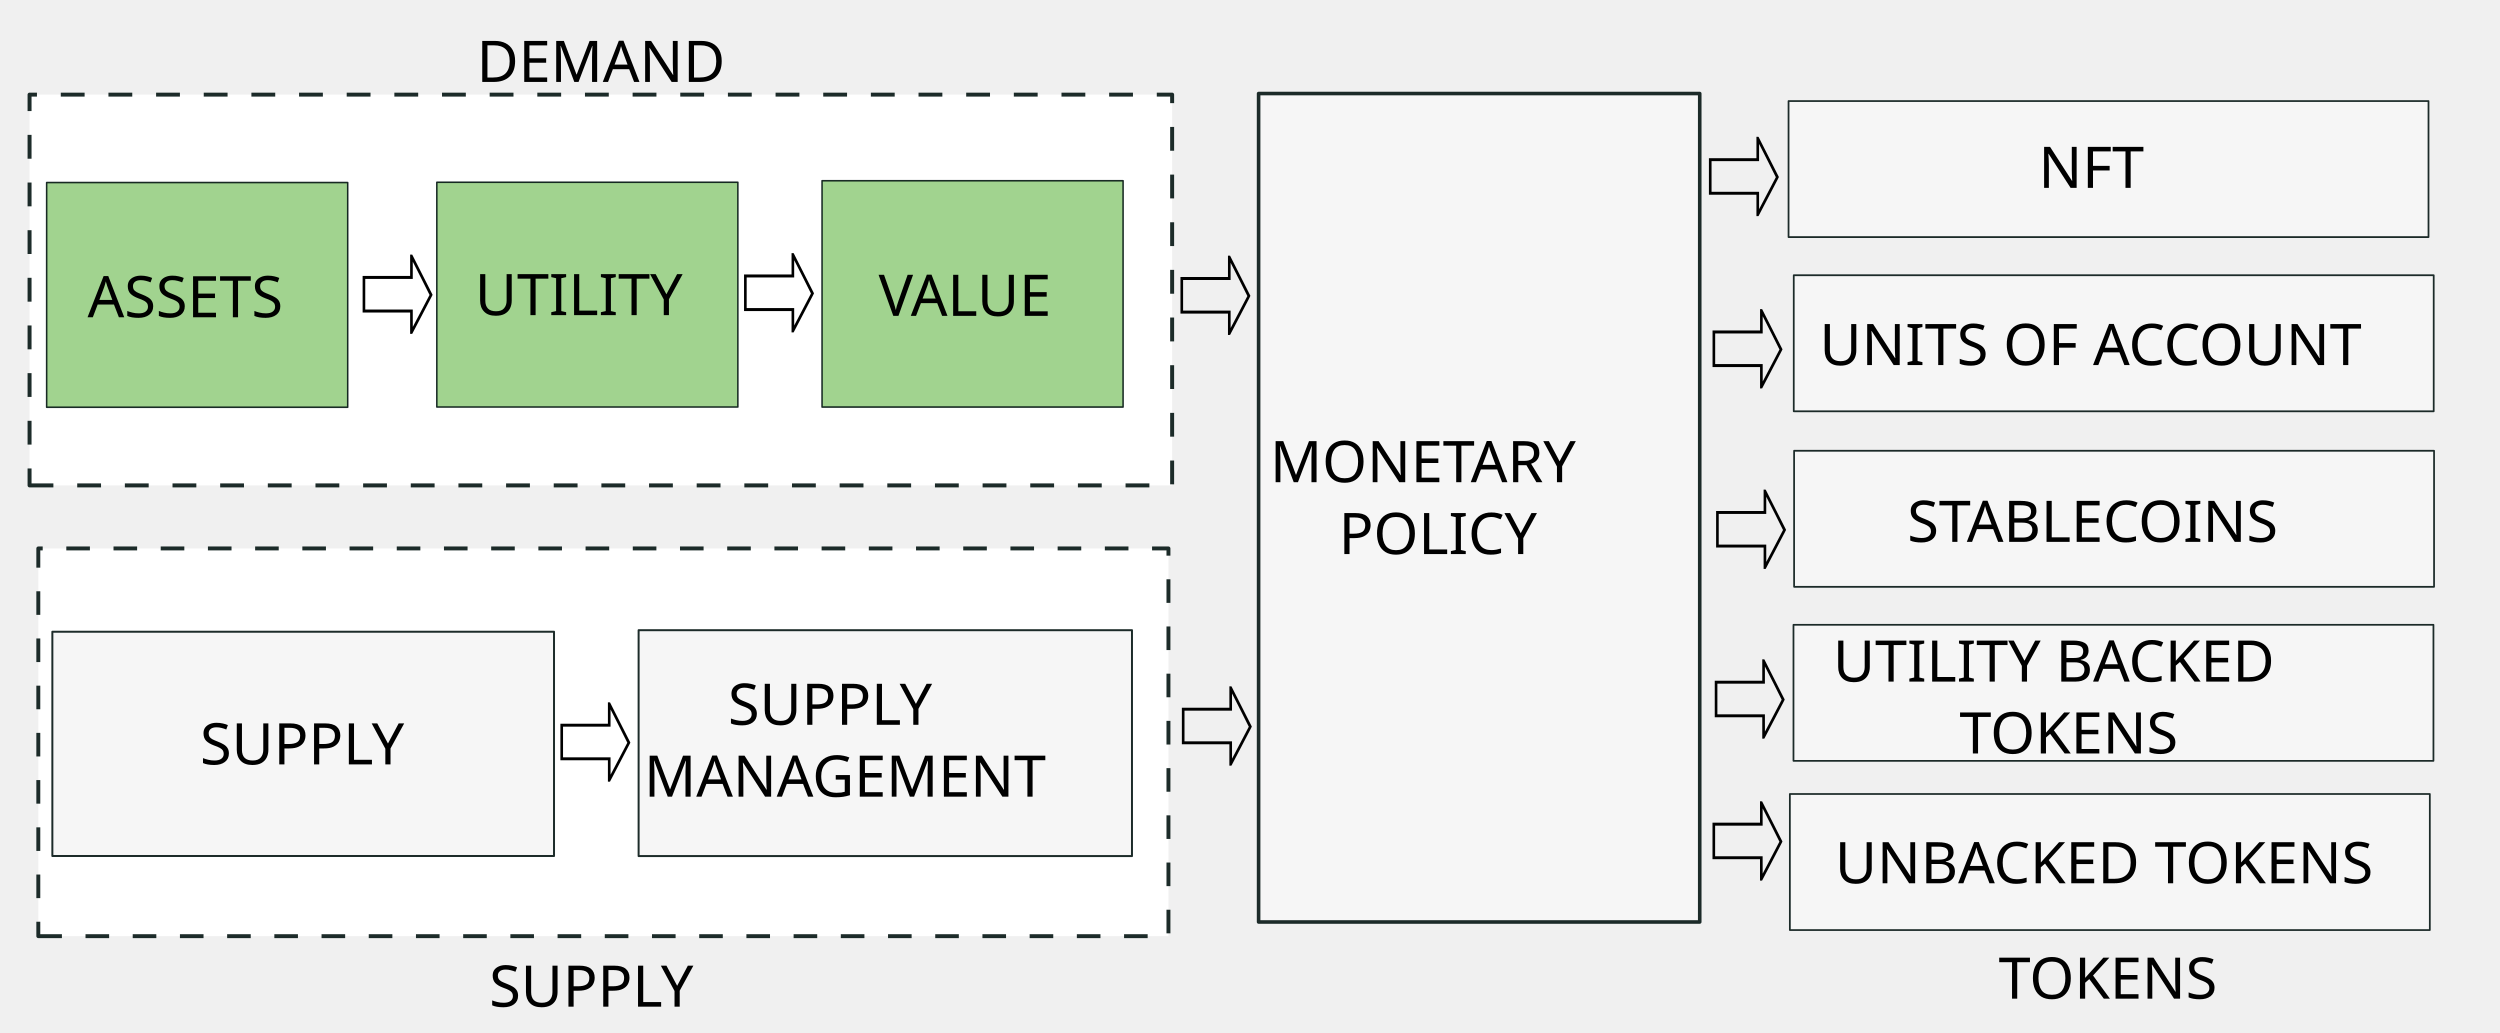
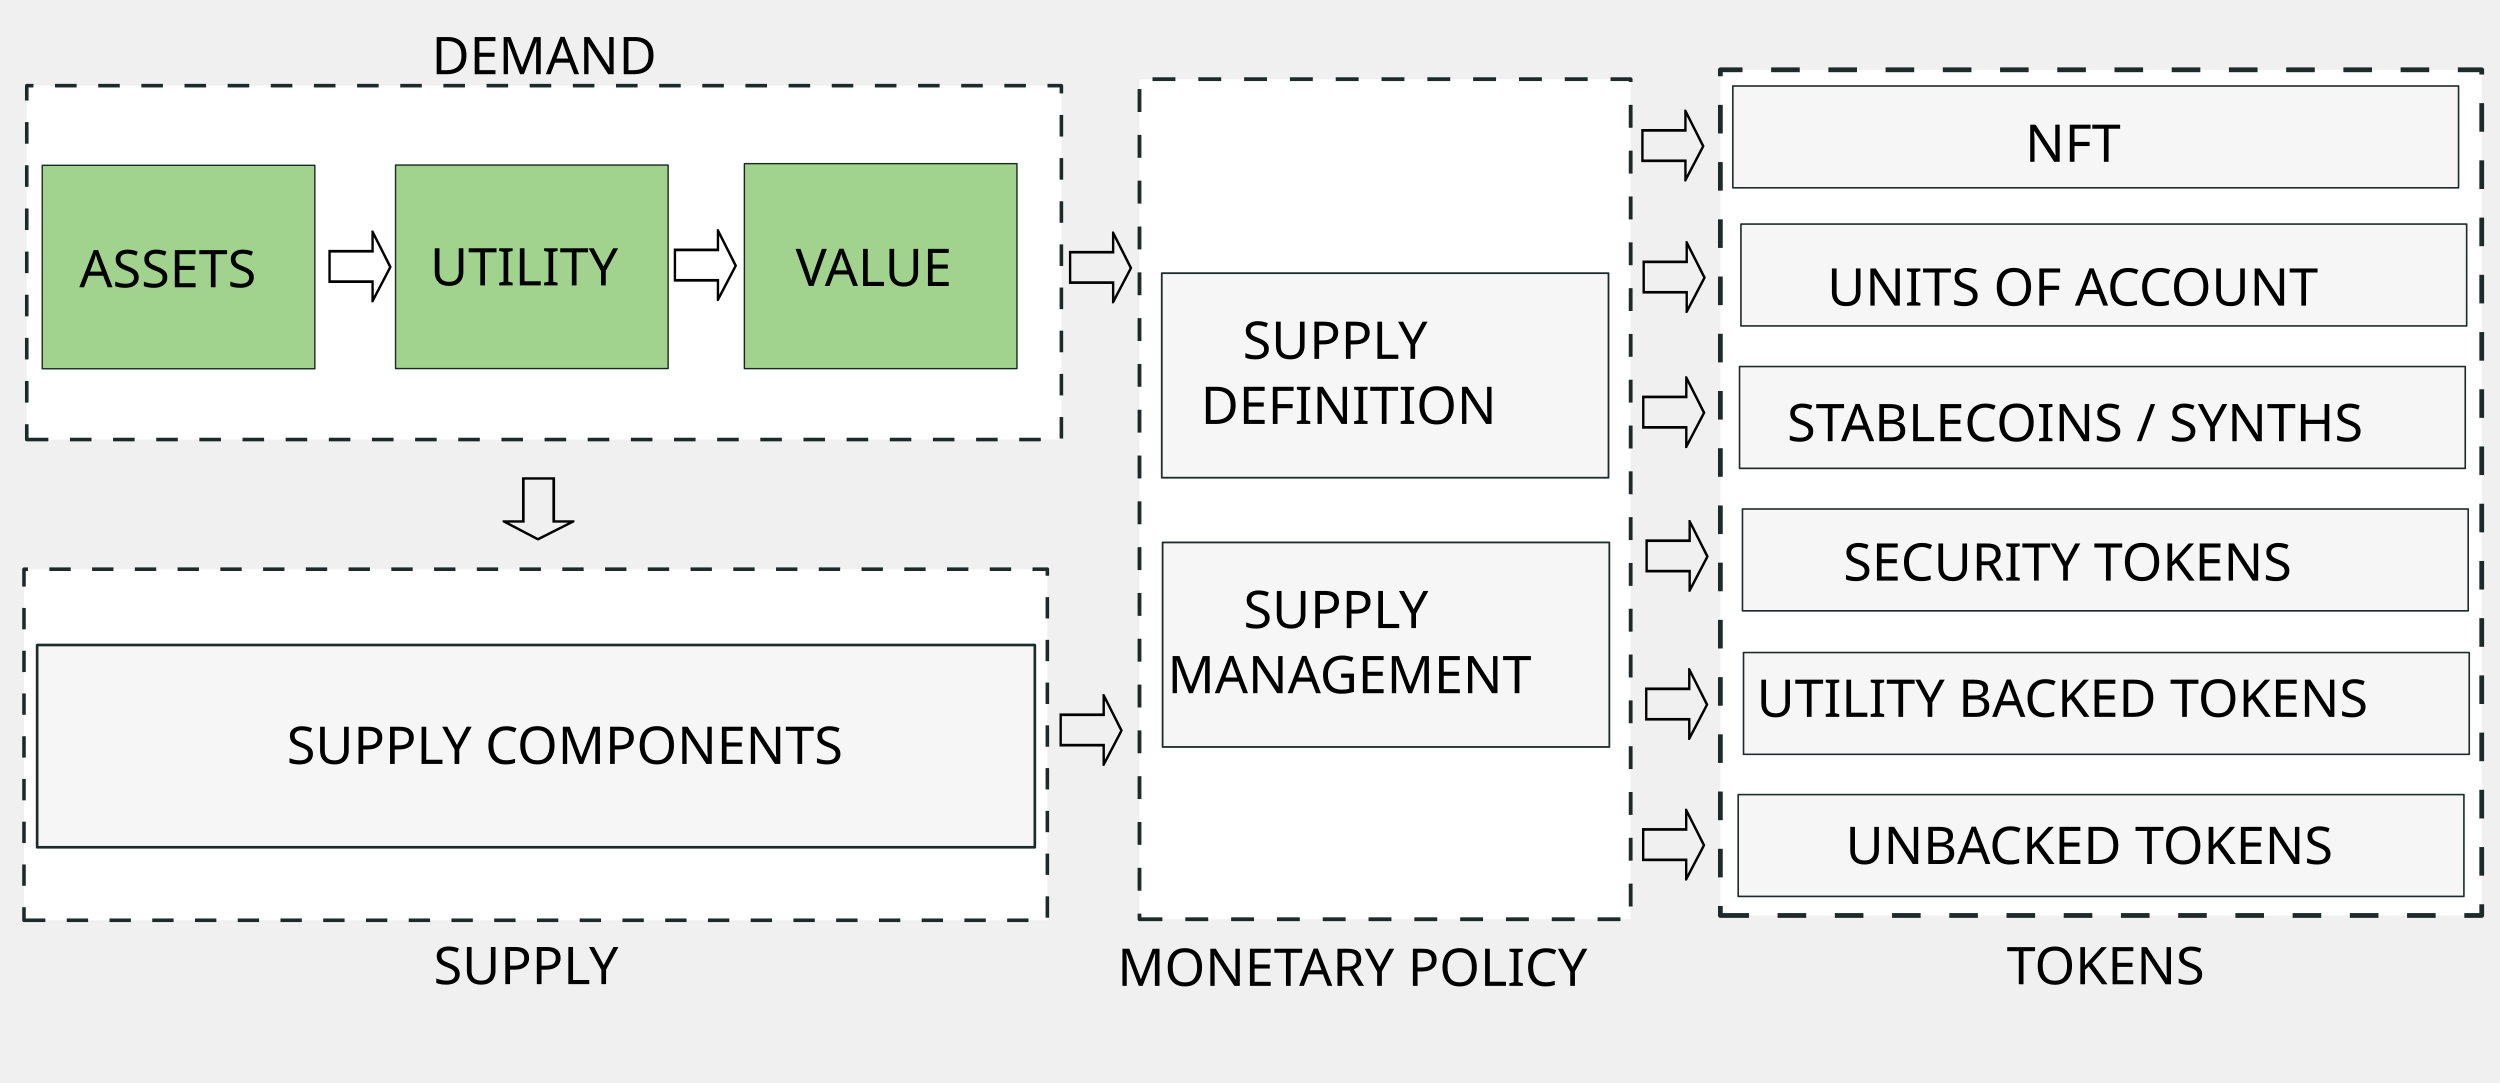
- <svg xmlns="http://www.w3.org/2000/svg" width="460mm" height="190mm" viewBox="0 0 460 190" version="1.1" id="svg5">
+ <svg xmlns="http://www.w3.org/2000/svg" width="508mm" height="220mm" viewBox="0 0 508 220" version="1.1" id="svg5">
  <defs id="defs2">
    <marker style="overflow:visible" id="marker1425" refX="0" refY="0" orient="auto">
      <path transform="matrix(-0.8,0,0,-0.8,-10,0)" style="fill:context-stroke;fill-rule:evenodd;stroke:context-stroke;stroke-width:1pt" d="M 0,0 5,-5 -12.5,0 5,5 Z" id="path1423" />
    </marker>
    <marker style="overflow:visible" id="Arrow2Lstart" refX="0" refY="0" orient="auto">
      <path transform="matrix(1.1,0,0,1.1,1.1,0)" d="M 8.719,4.034 -2.207,0.016 8.719,-4.002 c -1.745,2.372 -1.735,5.617 -6e-7,8.035 z" style="fill:context-stroke;fill-rule:evenodd;stroke:context-stroke;stroke-width:0.625;stroke-linejoin:round" id="path1157" />
    </marker>
    <marker style="overflow:visible" id="Arrow1Lstart" refX="0" refY="0" orient="auto">
      <path transform="matrix(0.8,0,0,0.8,10,0)" style="fill:context-stroke;fill-rule:evenodd;stroke:context-stroke;stroke-width:1pt" d="M 0,0 5,-5 -12.5,0 5,5 Z" id="path1139" />
    </marker>
    <marker style="overflow:visible" id="Arrow1Lend" refX="0" refY="0" orient="auto">
      <path transform="matrix(-0.8,0,0,-0.8,-10,0)" style="fill:context-stroke;fill-rule:evenodd;stroke:context-stroke;stroke-width:1pt" d="M 0,0 5,-5 -12.5,0 5,5 Z" id="path1142" />
    </marker>
    <linearGradient id="linearGradient3174">
      <stop style="stop-color:#f0bccd;stop-opacity:1;" offset="0" id="stop3172" />
    </linearGradient>
  </defs>
  <g id="layer1" transform="translate(-37.01189,-83.70113)" style="display:inline">
    <rect style="opacity:0;fill:#f0bccd;fill-opacity:1;stroke-width:1;stroke-miterlimit:4;stroke-dasharray:none" id="rect3218" width="0" height="0" x="-158.849" y="-34.41" />
    <text xml:space="preserve" style="font-style:normal;font-weight:normal;font-size:10.583px;line-height:1.25;font-family:sans-serif;letter-spacing:0px;word-spacing:0px;fill:#000000;fill-opacity:1;stroke:none;stroke-width:0.265" x="183.613" y="228.627" id="text12548">
      <tspan id="tspan12546" style="stroke-width:0.265" x="183.613" y="228.627" />
    </text>
-     <rect style="display:inline;fill:#f6f6f6;fill-opacity:1;stroke:#00110f;stroke-width:0.661;stroke-linejoin:round;stroke-miterlimit:4;stroke-dasharray:none;stroke-opacity:0.885" id="rect1011-0-5-5-9" width="81.168" height="152.432" x="268.594" y="-253.346" rx="0" ry="0" transform="scale(1,-1)" />
-     <rect style="display:inline;fill:#ffffff;fill-opacity:1;stroke:#00110f;stroke-width:0.724;stroke-linejoin:round;stroke-miterlimit:4;stroke-dasharray:4.343, 4.343;stroke-dashoffset:0;stroke-opacity:0.885" id="rect1011-0-5-5-2" width="207.945" height="71.335" x="44.061" y="-255.952" rx="0" ry="0" transform="scale(1,-1)" />
-     <text xml:space="preserve" style="font-style:normal;font-weight:normal;font-size:10.583px;line-height:1.25;font-family:sans-serif;letter-spacing:0px;word-spacing:0px;display:inline;fill:#000000;fill-opacity:1;stroke:none;stroke-width:0.265" x="127.026" y="268.932" id="text3735-0-1-9">
-       <tspan id="tspan3733-9-9-9" style="stroke-width:0.265" x="127.026" y="268.932">SUPPLY</tspan>
+     <rect style="display:inline;fill:#ffffff;fill-opacity:1;stroke:#00110f;stroke-width:0.724;stroke-linejoin:round;stroke-miterlimit:4;stroke-dasharray:4.343, 4.343;stroke-dashoffset:0;stroke-opacity:0.885" id="rect1011-0-5-5-2" width="207.945" height="71.335" x="41.887" y="-270.697" rx="0" ry="0" transform="scale(1,-1)" />
+     <text xml:space="preserve" style="font-style:normal;font-weight:normal;font-size:10.583px;line-height:1.25;font-family:sans-serif;letter-spacing:0px;word-spacing:0px;display:inline;fill:#000000;fill-opacity:1;stroke:none;stroke-width:0.265" x="125.117" y="283.676" id="text3735-0-1-9">
+       <tspan id="tspan3733-9-9-9" style="stroke-width:0.265" x="125.117" y="283.676">SUPPLY</tspan>
    </text>
-     <text xml:space="preserve" style="font-style:normal;font-weight:normal;font-size:10.583px;line-height:1.25;font-family:sans-serif;letter-spacing:0px;word-spacing:0px;display:inline;fill:#000000;fill-opacity:1;stroke:none;stroke-width:0.265" x="404.758" y="267.46" id="text3735-0-1-9-35">
-       <tspan id="tspan3733-9-9-9-7" style="stroke-width:0.265" x="404.758" y="267.46">TOKENS</tspan>
+     <text xml:space="preserve" style="font-style:normal;font-weight:normal;font-size:10.583px;line-height:1.25;font-family:sans-serif;letter-spacing:0px;word-spacing:0px;display:inline;fill:#000000;fill-opacity:1;stroke:none;stroke-width:0.265" x="444.503" y="359.517" id="text3735-0-1-9-35">
+       <tspan id="tspan3733-9-9-9-7" style="stroke-width:0.265" x="444.503" y="359.517">TOKENS</tspan>
    </text>
    <text xml:space="preserve" style="font-style:normal;font-weight:normal;font-size:10.583px;line-height:1.25;font-family:sans-serif;letter-spacing:0px;word-spacing:0px;display:inline;fill:#000000;fill-opacity:1;stroke:none;stroke-width:0.265" x="124.715" y="98.777" id="text3735-0-1-9-8">
      <tspan id="tspan3733-9-9-9-9" style="stroke-width:0.265" x="124.715" y="98.777">DEMAND</tspan>
    </text>
-     <text xml:space="preserve" style="font-style:normal;font-weight:normal;font-size:10.583px;line-height:1.25;font-family:sans-serif;letter-spacing:0px;word-spacing:0px;display:inline;fill:#000000;fill-opacity:1;stroke:none;stroke-width:0.265" x="308.46" y="172.424" id="text3735-0-1-9-3">
-       <tspan id="tspan3733-9-9-9-6" style="text-align:center;text-anchor:middle;stroke-width:0.265" x="308.46" y="172.424">MONETARY</tspan>
-       <tspan style="text-align:center;text-anchor:middle;stroke-width:0.265" x="308.46" y="185.653" id="tspan25368">POLICY</tspan>
+     <text xml:space="preserve" style="font-style:normal;font-weight:normal;font-size:10.583px;line-height:1.25;font-family:sans-serif;letter-spacing:0px;word-spacing:0px;display:inline;fill:#000000;fill-opacity:1;stroke:none;stroke-width:0.265" x="318.691" y="284.038" id="text3735-0-1-9-3">
+       <tspan style="text-align:center;text-anchor:middle;stroke-width:0.265" x="318.691" y="284.038" id="tspan25368">MONETARY POLICY</tspan>
    </text>
-     <rect style="display:inline;fill:#f6f6f6;fill-opacity:1;stroke:#00110f;stroke-width:0.323;stroke-linejoin:round;stroke-opacity:0.885" id="rect1011-0-5-5-5-5-9-4" width="117.752" height="25.034" x="366.347" y="-254.83" rx="0" ry="0" transform="scale(1,-1)" />
-     <rect style="display:inline;fill:#f6f6f6;fill-opacity:1;stroke:#00110f;stroke-width:0.323;stroke-linejoin:round;stroke-opacity:0.885" id="rect1011-0-5-5-5-5-9-4-9" width="117.752" height="25.034" x="367.013" y="-223.698" rx="0" ry="0" transform="scale(1,-1)" />
-     <rect style="display:inline;fill:#f6f6f6;fill-opacity:1;stroke:#00110f;stroke-width:0.323;stroke-linejoin:round;stroke-opacity:0.885" id="rect1011-0-5-5-5-5-9-4-0" width="117.752" height="25.034" x="367.126" y="-191.677" rx="0" ry="0" transform="scale(1,-1)" />
-     <rect style="display:inline;fill:#f6f6f6;fill-opacity:1;stroke:#00110f;stroke-width:0.323;stroke-linejoin:round;stroke-opacity:0.885" id="rect1011-0-5-5-5-5-9-4-2" width="117.752" height="25.034" x="367.062" y="-159.378" rx="0" ry="0" transform="scale(1,-1)" />
-     <rect style="display:inline;fill:#f6f6f6;fill-opacity:1;stroke:#00110f;stroke-width:0.323;stroke-linejoin:round;stroke-opacity:0.885" id="rect1011-0-5-5-5-5-9-4-8" width="117.752" height="25.034" x="366.104" y="-127.328" rx="0" ry="0" transform="scale(1,-1)" />
-     <text xml:space="preserve" style="font-style:normal;font-weight:normal;font-size:10.583px;line-height:1.25;font-family:sans-serif;letter-spacing:0px;word-spacing:0px;display:inline;fill:#000000;fill-opacity:1;stroke:none;stroke-width:0.265" x="374.645" y="246.218" id="text3735-0-1-4-2-8-6-1">
-       <tspan id="tspan3733-9-9-4-6-7-0-0" style="stroke-width:0.265" x="374.645" y="246.218">UNBACKED TOKENS</tspan>
-     </text>
-     <path d="m 263.217,211.953 v 1.967 h -4.371 -4.371 v 3.364 3.364 h 4.371 4.371 v 1.967 1.967 l 0.192,-0.002 0.192,-0.003 1.88,-3.585 c 1.849,-3.526 1.879,-3.586 1.864,-3.615 -0.008,-0.016 -0.854,-1.684 -1.878,-3.707 l -1.863,-3.677 -0.194,-0.003 -0.193,-0.002 z m 2.07,2.467 c 1.151,2.272 1.507,2.985 1.5,2.999 -0.005,0.01 -0.7,1.336 -1.545,2.948 l -1.535,2.928 -0.003,-1.597 -0.002,-1.597 h -4.371 -4.371 v -2.816 -2.816 h 4.371 4.371 v -1.588 -1.587 l 0.037,0.074 c 0.021,0.041 0.718,1.415 1.549,3.055 z" id="path90282-9-2-8" style="display:inline;fill:#000000;stroke:none;stroke-width:0.001" />
-     <path d="m 360.195,110.839 v 1.967 h -4.371 -4.371 v 3.364 3.364 h 4.371 4.371 v 1.967 1.967 l 0.192,-0.002 0.192,-0.003 1.88,-3.585 c 1.849,-3.526 1.879,-3.586 1.864,-3.615 -0.008,-0.016 -0.854,-1.684 -1.878,-3.707 l -1.863,-3.677 -0.194,-0.003 -0.193,-0.002 z m 2.07,2.467 c 1.151,2.272 1.507,2.985 1.5,2.999 -0.005,0.01 -0.7,1.336 -1.545,2.948 l -1.535,2.928 -0.003,-1.597 -0.002,-1.597 h -4.371 -4.371 v -2.816 -2.816 h 4.371 4.371 v -1.588 -1.587 l 0.037,0.074 c 0.021,0.041 0.718,1.415 1.549,3.055 z" id="path90282-9-2-8-3" style="display:inline;fill:#000000;stroke:none;stroke-width:0.001" />
-     <path d="m 360.862,142.545 v 1.967 h -4.371 -4.371 v 3.364 3.364 h 4.371 4.371 v 1.967 1.967 l 0.192,-0.002 0.192,-0.003 1.88,-3.585 c 1.849,-3.526 1.879,-3.586 1.864,-3.615 -0.008,-0.016 -0.854,-1.684 -1.878,-3.707 l -1.863,-3.677 -0.194,-0.003 -0.193,-0.002 z m 2.07,2.467 c 1.151,2.272 1.507,2.985 1.5,2.999 -0.005,0.01 -0.7,1.336 -1.545,2.948 l -1.535,2.928 -0.003,-1.597 -0.002,-1.597 h -4.371 -4.371 v -2.816 -2.816 h 4.371 4.371 v -1.588 -1.587 l 0.037,0.074 c 0.021,0.041 0.718,1.415 1.549,3.055 z" id="path90282-9-2-8-0" style="display:inline;fill:#000000;stroke:none;stroke-width:0.001" />
-     <path d="m 361.516,175.755 v 1.967 h -4.371 -4.371 v 3.364 3.364 h 4.371 4.371 v 1.967 1.967 l 0.192,-0.002 0.192,-0.003 1.88,-3.585 c 1.849,-3.526 1.879,-3.586 1.864,-3.615 -0.008,-0.016 -0.854,-1.684 -1.878,-3.707 l -1.863,-3.677 -0.194,-0.003 -0.193,-0.002 z m 2.07,2.467 c 1.151,2.272 1.507,2.985 1.5,2.999 -0.005,0.01 -0.7,1.336 -1.545,2.948 l -1.535,2.928 -0.003,-1.597 -0.002,-1.597 h -4.371 -4.371 v -2.816 -2.816 h 4.371 4.371 v -1.588 -1.587 l 0.037,0.074 c 0.021,0.041 0.718,1.415 1.549,3.055 z" id="path90282-9-2-8-0-1" style="display:inline;fill:#000000;stroke:none;stroke-width:0.001" />
-     <path d="m 361.268,206.985 v 1.967 h -4.371 -4.371 v 3.364 3.364 h 4.371 4.371 v 1.967 1.967 l 0.192,-0.002 0.192,-0.003 1.88,-3.585 c 1.849,-3.526 1.879,-3.586 1.864,-3.615 -0.008,-0.016 -0.854,-1.684 -1.878,-3.707 l -1.863,-3.677 -0.194,-0.003 -0.193,-0.002 z m 2.07,2.467 c 1.151,2.272 1.507,2.985 1.5,2.999 -0.005,0.01 -0.7,1.336 -1.545,2.948 l -1.535,2.928 -0.003,-1.597 -0.002,-1.597 h -4.371 -4.371 v -2.816 -2.816 h 4.371 4.371 v -1.588 -1.587 l 0.037,0.074 c 0.021,0.041 0.718,1.415 1.549,3.055 z" id="path90282-9-2-8-0-1-3" style="display:inline;fill:#000000;stroke:none;stroke-width:0.001" />
-     <path d="m 360.852,233.104 v 1.967 h -4.371 -4.371 v 3.364 3.364 h 4.371 4.371 v 1.967 1.967 l 0.192,-0.002 0.192,-0.003 1.88,-3.585 c 1.849,-3.526 1.879,-3.586 1.864,-3.615 -0.008,-0.016 -0.854,-1.684 -1.878,-3.707 l -1.863,-3.677 -0.194,-0.003 -0.193,-0.002 z m 2.07,2.467 c 1.151,2.272 1.507,2.985 1.5,2.999 -0.005,0.01 -0.7,1.336 -1.545,2.948 l -1.535,2.928 -0.003,-1.597 -0.002,-1.597 h -4.371 -4.371 v -2.816 -2.816 h 4.371 4.371 v -1.588 -1.587 l 0.037,0.074 c 0.021,0.041 0.718,1.415 1.549,3.055 z" id="path90282-9-2-8-0-7" style="display:inline;fill:#000000;stroke:none;stroke-width:0.001" />
+     <path d="m 261.042,226.698 v 1.967 h -4.371 -4.371 v 3.364 3.364 h 4.371 4.371 v 1.967 1.967 l 0.192,-0.002 0.192,-0.003 1.88,-3.585 c 1.849,-3.526 1.879,-3.586 1.864,-3.615 -0.008,-0.016 -0.854,-1.684 -1.878,-3.707 l -1.863,-3.677 -0.194,-0.003 -0.193,-0.002 z m 2.07,2.467 c 1.151,2.272 1.507,2.985 1.5,2.999 -0.005,0.01 -0.7,1.336 -1.545,2.948 l -1.535,2.928 -0.003,-1.597 -0.002,-1.597 h -4.371 -4.371 v -2.816 -2.816 h 4.371 4.371 v -1.588 -1.587 l 0.037,0.074 c 0.021,0.041 0.718,1.415 1.549,3.055 z" id="path90282-9-2-8" style="display:inline;fill:#000000;stroke:none;stroke-width:0.001" />
+     <path d="m 379.25,107.95 v 1.967 h -4.371 -4.371 v 3.364 3.364 h 4.371 4.371 v 1.967 1.967 l 0.192,-0.002 0.192,-0.003 1.88,-3.585 c 1.849,-3.526 1.879,-3.586 1.864,-3.615 -0.008,-0.016 -0.854,-1.684 -1.878,-3.707 l -1.863,-3.677 -0.194,-0.003 -0.193,-0.002 z m 2.07,2.467 c 1.151,2.272 1.507,2.985 1.5,2.999 -0.005,0.01 -0.7,1.336 -1.545,2.948 l -1.535,2.928 -0.003,-1.597 -0.002,-1.597 h -4.371 -4.371 v -2.816 -2.816 h 4.371 4.371 v -1.588 -1.587 l 0.037,0.074 c 0.021,0.041 0.718,1.415 1.549,3.055 z" id="path90282-9-2-8-3" style="display:inline;fill:#000000;stroke:none;stroke-width:0.001" />
+     <path d="m 151.773,189.424 h -1.967 v -4.371 -4.371 h -3.364 -3.364 v 4.371 4.371 h -1.967 -1.967 l 0.002,0.192 0.003,0.192 3.585,1.88 c 3.526,1.849 3.586,1.879 3.615,1.864 0.016,-0.008 1.684,-0.854 3.707,-1.878 l 3.677,-1.863 0.003,-0.194 0.002,-0.193 z m -2.467,2.07 c -2.272,1.151 -2.985,1.507 -2.999,1.5 -0.01,-0.005 -1.336,-0.7 -2.948,-1.545 l -2.928,-1.535 1.597,-0.003 1.597,-0.002 v -4.371 -4.371 h 2.816 2.816 v 4.371 4.371 h 1.588 1.587 l -0.074,0.037 c -0.041,0.021 -1.415,0.718 -3.055,1.549 z" id="path90282-9-2-8-3-3" style="display:inline;fill:#000000;stroke:none;stroke-width:0.001" />
+     <path d="m 379.51,134.668 v 1.967 h -4.371 -4.371 v 3.364 3.364 h 4.371 4.371 v 1.967 1.967 l 0.192,-0.002 0.192,-0.003 1.88,-3.585 c 1.849,-3.526 1.879,-3.586 1.864,-3.615 -0.008,-0.016 -0.854,-1.684 -1.878,-3.707 l -1.863,-3.677 -0.194,-0.003 -0.193,-0.002 z m 2.07,2.467 c 1.151,2.272 1.507,2.985 1.5,2.999 -0.005,0.01 -0.7,1.336 -1.545,2.948 l -1.535,2.928 -0.003,-1.597 -0.002,-1.597 h -4.371 -4.371 v -2.816 -2.816 h 4.371 4.371 v -1.588 -1.587 l 0.037,0.074 c 0.021,0.041 0.718,1.415 1.549,3.055 z" id="path90282-9-2-8-0" style="display:inline;fill:#000000;stroke:none;stroke-width:0.001" />
+     <path d="m 379.423,162.119 v 1.967 h -4.371 -4.371 v 3.364 3.364 h 4.371 4.371 v 1.967 1.967 l 0.192,-0.002 0.192,-0.003 1.88,-3.585 c 1.849,-3.526 1.879,-3.586 1.864,-3.615 -0.008,-0.016 -0.854,-1.684 -1.878,-3.707 l -1.863,-3.677 -0.194,-0.003 -0.193,-0.002 z m 2.07,2.467 c 1.151,2.272 1.507,2.985 1.5,2.999 -0.005,0.01 -0.7,1.336 -1.545,2.948 l -1.535,2.928 -0.003,-1.597 -0.002,-1.597 h -4.371 -4.371 v -2.816 -2.816 h 4.371 4.371 v -1.588 -1.587 l 0.037,0.074 c 0.021,0.041 0.718,1.415 1.549,3.055 z" id="path90282-9-2-8-0-4" style="display:inline;fill:#000000;stroke:none;stroke-width:0.001" />
+     <path d="m 380.106,191.332 v 1.967 h -4.371 -4.371 v 3.364 3.364 h 4.371 4.371 v 1.967 1.967 l 0.192,-0.002 0.192,-0.003 1.88,-3.585 c 1.849,-3.526 1.879,-3.586 1.864,-3.615 -0.008,-0.016 -0.854,-1.684 -1.878,-3.707 l -1.863,-3.677 -0.194,-0.003 -0.193,-0.002 z m 2.07,2.467 c 1.151,2.272 1.507,2.985 1.5,2.999 -0.005,0.01 -0.7,1.336 -1.545,2.948 l -1.535,2.928 -0.003,-1.597 -0.002,-1.597 h -4.371 -4.371 v -2.816 -2.816 h 4.371 4.371 v -1.588 -1.587 l 0.037,0.074 c 0.021,0.041 0.718,1.415 1.549,3.055 z" id="path90282-9-2-8-0-1" style="display:inline;fill:#000000;stroke:none;stroke-width:0.001" />
+     <path d="m 380.028,221.431 v 1.967 h -4.371 -4.371 v 3.364 3.364 h 4.371 4.371 v 1.967 1.967 l 0.192,-0.002 0.192,-0.003 1.88,-3.585 c 1.849,-3.526 1.879,-3.586 1.864,-3.615 -0.008,-0.016 -0.854,-1.684 -1.878,-3.707 l -1.863,-3.677 -0.194,-0.003 -0.193,-0.002 z m 2.07,2.467 c 1.151,2.272 1.507,2.985 1.5,2.999 -0.005,0.01 -0.7,1.336 -1.545,2.948 l -1.535,2.928 -0.003,-1.597 -0.002,-1.597 h -4.371 -4.371 v -2.816 -2.816 h 4.371 4.371 v -1.588 -1.587 l 0.037,0.074 c 0.021,0.041 0.718,1.415 1.549,3.055 z" id="path90282-9-2-8-0-1-3" style="display:inline;fill:#000000;stroke:none;stroke-width:0.001" />
+     <path d="m 379.404,250.001 v 1.967 h -4.371 -4.371 v 3.364 3.364 h 4.371 4.371 v 1.967 1.967 l 0.192,-0.002 0.192,-0.003 1.88,-3.585 c 1.849,-3.526 1.879,-3.586 1.864,-3.615 -0.008,-0.016 -0.854,-1.684 -1.878,-3.707 l -1.863,-3.677 -0.194,-0.003 -0.193,-0.002 z m 2.07,2.467 c 1.151,2.272 1.507,2.985 1.5,2.999 -0.005,0.01 -0.7,1.336 -1.545,2.948 l -1.535,2.928 -0.003,-1.597 -0.002,-1.597 h -4.371 -4.371 v -2.816 -2.816 h 4.371 4.371 v -1.588 -1.587 l 0.037,0.074 c 0.021,0.041 0.718,1.415 1.549,3.055 z" id="path90282-9-2-8-0-7" style="display:inline;fill:#000000;stroke:none;stroke-width:0.001" />
    <rect style="display:inline;fill:#ffffff;fill-opacity:1;stroke:#00110f;stroke-width:0.731;stroke-linejoin:round;stroke-miterlimit:4;stroke-dasharray:4.384, 4.384;stroke-dashoffset:0;stroke-opacity:0.885" id="rect1011-0-5-5-2-5" width="210.233" height="71.903" x="42.451" y="-173.016" rx="0" ry="0" transform="scale(1,-1)" />
+     <rect style="display:inline;fill:#ffffff;fill-opacity:1;stroke:#00110f;stroke-width:0.776;stroke-linejoin:round;stroke-miterlimit:4;stroke-dasharray:4.654, 4.654;stroke-dashoffset:0;stroke-opacity:0.885" id="rect1011-0-5-5-2-5-6" width="99.805" height="170.697" x="268.559" y="-270.486" rx="0" ry="0" transform="scale(1,-1)" />
+     <rect style="display:inline;fill:#ffffff;fill-opacity:1;stroke:#00110f;stroke-width:0.969;stroke-linejoin:round;stroke-miterlimit:4;stroke-dasharray:5.814, 5.814;stroke-dashoffset:0;stroke-opacity:0.885" id="rect1011-0-5-5-2-5-6-0" width="154.708" height="171.836" x="386.591" y="-269.721" rx="0" ry="0" transform="scale(1,-1)" />
    <rect style="display:inline;fill:#a1d38f;fill-opacity:1;stroke:#00110f;stroke-width:0.284;stroke-linejoin:round;stroke-miterlimit:4;stroke-dasharray:none;stroke-opacity:0.885" id="rect1011-0-5" width="55.395" height="41.352" x="117.385" y="-158.591" rx="0" ry="0.065" transform="scale(1,-1)" />
    <rect style="display:inline;fill:#a1d38f;fill-opacity:1;stroke:#00110f;stroke-width:0.284;stroke-linejoin:round;stroke-miterlimit:4;stroke-dasharray:none;stroke-opacity:0.885" id="rect1011-0-5-3" width="55.395" height="41.352" x="45.594" y="-158.638" rx="0" ry="0.065" transform="scale(1,-1)" />
    <rect style="display:inline;fill:#a1d38f;fill-opacity:1;stroke:#00110f;stroke-width:0.285;stroke-linejoin:round;stroke-opacity:0.885" id="rect1011-0-5-5" width="55.394" height="41.647" x="188.267" y="-158.602" rx="0" ry="0" transform="scale(1,-1)" />
    <text xml:space="preserve" style="font-style:normal;font-weight:normal;font-size:10.583px;line-height:1.25;font-family:sans-serif;letter-spacing:0px;word-spacing:0px;display:inline;fill:#000000;fill-opacity:1;stroke:none;stroke-width:0.265" x="53.122" y="142.081" id="text3735">
      <tspan id="tspan3733" style="stroke-width:0.265" x="53.122" y="142.081">ASSETS</tspan>
    </text>
    <text xml:space="preserve" style="font-style:normal;font-weight:normal;font-size:10.583px;line-height:1.25;font-family:sans-serif;letter-spacing:0px;word-spacing:0px;display:inline;fill:#000000;fill-opacity:1;stroke:none;stroke-width:0.265" x="124.403" y="141.693" id="text3735-0-1">
      <tspan id="tspan3733-9-9" style="stroke-width:0.265" x="124.403" y="141.693">UTILITY</tspan>
    </text>
    <text xml:space="preserve" style="font-style:normal;font-weight:normal;font-size:10.583px;line-height:1.25;font-family:sans-serif;letter-spacing:0px;word-spacing:0px;display:inline;fill:#000000;fill-opacity:1;stroke:none;stroke-width:0.265" x="198.67" y="141.817" id="text3735-0-1-4">
      <tspan id="tspan3733-9-9-4" style="stroke-width:0.265" x="198.67" y="141.817">VALUE</tspan>
    </text>
    <path d="m 182.657,132.239 v 1.967 h -4.371 -4.371 v 3.364 3.364 h 4.371 4.371 v 1.967 1.967 l 0.192,-0.002 0.192,-0.003 1.88,-3.585 c 1.849,-3.526 1.879,-3.586 1.864,-3.615 -0.008,-0.016 -0.854,-1.684 -1.878,-3.707 l -1.863,-3.677 -0.194,-0.003 -0.193,-0.002 z m 2.07,2.467 c 1.151,2.272 1.507,2.985 1.5,2.999 -0.005,0.01 -0.7,1.336 -1.545,2.948 l -1.535,2.928 -0.003,-1.597 -0.002,-1.597 h -4.371 -4.371 v -2.816 -2.816 h 4.371 4.371 v -1.588 -1.587 l 0.037,0.074 c 0.021,0.041 0.718,1.415 1.549,3.055 z" id="path90282-9" style="display:inline;fill:#000000;stroke:none;stroke-width:0.001" />
-     <rect style="display:inline;fill:#f6f6f6;fill-opacity:1;stroke:#00110f;stroke-width:0.367;stroke-linejoin:round;stroke-miterlimit:4;stroke-dasharray:none;stroke-opacity:0.885" id="rect1011-0-5-9" width="92.305" height="41.27" x="46.645" y="-241.208" rx="0" ry="0" transform="scale(1,-1)" />
-     <rect style="display:inline;fill:#f6f6f6;fill-opacity:1;stroke:#00110f;stroke-width:0.365;stroke-linejoin:round;stroke-opacity:0.885" id="rect1011-0-5-5-25" width="90.779" height="41.567" x="154.517" y="-241.221" rx="0" ry="0" transform="scale(1,-1)" />
-     <text xml:space="preserve" style="font-style:normal;font-weight:normal;font-size:10.583px;line-height:1.25;font-family:sans-serif;letter-spacing:0px;word-spacing:0px;display:inline;fill:#000000;fill-opacity:1;stroke:none;stroke-width:0.265" x="73.816" y="224.351" id="text3735-0-1-7">
-       <tspan id="tspan3733-9-9-49" style="stroke-width:0.265" x="73.816" y="224.351">SUPPLY</tspan>
+     <rect style="display:inline;fill:#f6f6f6;fill-opacity:1;stroke:#00110f;stroke-width:0.542;stroke-linejoin:round;stroke-miterlimit:4;stroke-dasharray:none;stroke-opacity:0.885" id="rect1011-0-5-9" width="202.735" height="41.094" x="44.558" y="-255.865" rx="0" ry="0" transform="scale(1,-1)" />
+     <rect style="display:inline;fill:#f6f6f6;fill-opacity:1;stroke:#00110f;stroke-width:0.365;stroke-linejoin:round;stroke-opacity:0.885" id="rect1011-0-5-5-25" width="90.779" height="41.567" x="273.252" y="-235.488" rx="0" ry="0" transform="scale(1,-1)" />
+     <text xml:space="preserve" style="font-style:normal;font-weight:normal;font-size:10.583px;line-height:1.25;font-family:sans-serif;letter-spacing:0px;word-spacing:0px;display:inline;fill:#000000;fill-opacity:1;stroke:none;stroke-width:0.265" x="95.289" y="238.927" id="text3735-0-1-7">
+       <tspan id="tspan3733-9-9-49" style="stroke-width:0.265" x="95.289" y="238.927">SUPPLY COMPONENTS</tspan>
    </text>
-     <text xml:space="preserve" style="font-style:normal;font-weight:normal;font-size:10.583px;line-height:1.25;font-family:sans-serif;letter-spacing:0px;word-spacing:0px;display:inline;fill:#000000;fill-opacity:1;stroke:none;stroke-width:0.265" x="199.377" y="217.064" id="text3735-0-1-4-9">
-       <tspan id="tspan3733-9-9-4-4" style="text-align:center;text-anchor:middle;stroke-width:0.265" x="199.377" y="217.064">SUPPLY</tspan>
-       <tspan style="text-align:center;text-anchor:middle;stroke-width:0.265" x="199.377" y="230.293" id="tspan99033">MANAGEMENT</tspan>
+     <text xml:space="preserve" style="font-style:normal;font-weight:normal;font-size:10.583px;line-height:1.25;font-family:sans-serif;letter-spacing:0px;word-spacing:0px;display:inline;fill:#000000;fill-opacity:1;stroke:none;stroke-width:0.265" x="318.112" y="211.331" id="text3735-0-1-4-9">
+       <tspan id="tspan3733-9-9-4-4" style="text-align:center;text-anchor:middle;stroke-width:0.265" x="318.112" y="211.331">SUPPLY</tspan>
+       <tspan style="text-align:center;text-anchor:middle;stroke-width:0.265" x="318.112" y="224.56" id="tspan99033">MANAGEMENT</tspan>
    </text>
-     <path d="m 148.867,214.898 v 1.967 h -4.371 -4.371 v 3.364 3.364 h 4.371 4.371 v 1.967 1.967 l 0.192,-0.002 0.192,-0.003 1.88,-3.585 c 1.849,-3.526 1.879,-3.586 1.864,-3.615 -0.008,-0.016 -0.854,-1.684 -1.878,-3.707 l -1.863,-3.677 -0.194,-0.003 -0.193,-0.002 z m 2.07,2.467 c 1.151,2.272 1.507,2.985 1.5,2.999 -0.005,0.01 -0.7,1.336 -1.545,2.948 l -1.535,2.928 -0.003,-1.597 -0.002,-1.597 h -4.371 -4.371 v -2.816 -2.816 h 4.371 4.371 v -1.588 -1.587 l 0.037,0.074 c 0.021,0.041 0.718,1.415 1.549,3.055 z" id="path90282-9-5" style="display:inline;fill:#000000;stroke:none;stroke-width:0.001" />
+     <rect style="display:inline;fill:#f6f6f6;fill-opacity:1;stroke:#00110f;stroke-width:0.365;stroke-linejoin:round;stroke-opacity:0.885" id="rect1011-0-5-5-25-0" width="90.779" height="41.567" x="273.081" y="-180.775" rx="0" ry="0" transform="scale(1,-1)" />
+     <text xml:space="preserve" style="font-style:normal;font-weight:normal;font-size:10.583px;line-height:1.25;font-family:sans-serif;letter-spacing:0px;word-spacing:0px;display:inline;fill:#000000;fill-opacity:1;stroke:none;stroke-width:0.265" x="317.941" y="156.617" id="text3735-0-1-4-9-5">
+       <tspan id="tspan3733-9-9-4-4-6" style="text-align:center;text-anchor:middle;stroke-width:0.265" x="317.941" y="156.617">SUPPLY</tspan>
+       <tspan style="text-align:center;text-anchor:middle;stroke-width:0.265" x="317.941" y="169.847" id="tspan99033-6">DEFINITION</tspan>
+     </text>
    <path d="m 262.959,132.708 v 1.967 h -4.371 -4.371 v 3.364 3.364 h 4.371 4.371 v 1.967 1.967 l 0.192,-0.002 0.192,-0.003 1.88,-3.585 c 1.849,-3.526 1.879,-3.586 1.864,-3.615 -0.008,-0.016 -0.854,-1.684 -1.878,-3.707 l -1.863,-3.677 -0.194,-0.003 -0.193,-0.002 z m 2.07,2.467 c 1.151,2.272 1.507,2.985 1.5,2.999 -0.005,0.01 -0.7,1.336 -1.545,2.948 l -1.535,2.928 -0.003,-1.597 -0.002,-1.597 h -4.371 -4.371 v -2.816 -2.816 h 4.371 4.371 v -1.588 -1.587 l 0.037,0.074 c 0.021,0.041 0.718,1.415 1.549,3.055 z" id="path90282-9-2" style="display:inline;fill:#000000;stroke:none;stroke-width:0.001" />
    <path d="m 112.476,132.508 v 1.967 h -4.371 -4.371 v 3.364 3.364 h 4.371 4.371 v 1.967 1.967 l 0.192,-0.002 0.192,-0.003 1.88,-3.585 c 1.849,-3.526 1.879,-3.586 1.864,-3.615 -0.008,-0.016 -0.854,-1.684 -1.878,-3.707 l -1.863,-3.677 -0.194,-0.003 -0.193,-0.002 z m 2.07,2.467 c 1.151,2.272 1.507,2.985 1.5,2.999 -0.005,0.01 -0.7,1.336 -1.545,2.948 l -1.535,2.928 -0.003,-1.597 -0.002,-1.597 h -4.371 -4.371 v -2.816 -2.816 h 4.371 4.371 v -1.588 -1.587 l 0.037,0.074 c 0.021,0.041 0.718,1.415 1.549,3.055 z" id="path90282-9-3-9" style="display:inline;fill:#000000;stroke:none;stroke-width:0.001" />
-     <text xml:space="preserve" style="font-style:normal;font-weight:normal;font-size:10.583px;line-height:1.25;font-family:sans-serif;letter-spacing:0px;word-spacing:0px;white-space:pre;inline-size:108.254;display:inline;fill:#000000;fill-opacity:1;stroke:none;stroke-width:0.265" x="375.332" y="119.25" id="text3735-0-1-4-2" transform="translate(-3.526737,31.62766)">
-       <tspan x="375.332" y="119.25" id="tspan5489">UNITS OF ACCOUNT</tspan>
+     <text xml:space="preserve" style="display:inline;font-style:normal;font-weight:normal;font-size:10.583px;line-height:1.25;font-family:sans-serif;letter-spacing:0px;word-spacing:0px;fill:#000000;fill-opacity:1;stroke:none;stroke-width:0.265" x="444.765" y="283.7" id="text3735-0-1-9-9">
+       <tspan id="tspan3733-9-9-9-3" style="stroke-width:0.265" x="444.765" y="283.7">TOKENS</tspan>
    </text>
-     <text xml:space="preserve" style="font-style:normal;font-weight:normal;font-size:10.583px;line-height:1.25;font-family:sans-serif;letter-spacing:0px;word-spacing:0px;white-space:pre;inline-size:108.254;display:inline;fill:#000000;fill-opacity:1;stroke:none;stroke-width:0.265" x="375.332" y="119.25" id="text3735-0-1-4-2-80" transform="translate(36.7653,-0.9787413)">
-       <tspan x="375.332" y="119.25" id="tspan5491">NFT</tspan>
+     <rect style="display:inline;fill:#f6f6f6;fill-opacity:1;stroke:#00110f;stroke-width:0.328;stroke-linejoin:round;stroke-opacity:0.885" id="rect1011-0-5-5-5-5-9-4" width="147.468" height="20.693" x="390.213" y="-265.855" rx="0" ry="0" transform="scale(1,-1)" />
+     <rect style="display:inline;fill:#f6f6f6;fill-opacity:1;stroke:#00110f;stroke-width:0.328;stroke-linejoin:round;stroke-opacity:0.885" id="rect1011-0-5-5-5-5-9-4-9" width="147.468" height="20.693" x="391.294" y="-236.985" rx="0" ry="0" transform="scale(1,-1)" />
+     <rect style="display:inline;fill:#f6f6f6;fill-opacity:1;stroke:#00110f;stroke-width:0.328;stroke-linejoin:round;stroke-opacity:0.885" id="rect1011-0-5-5-5-5-9-4-9-6" width="147.468" height="20.693" x="391.081" y="-207.822" rx="0" ry="0" transform="scale(1,-1)" />
+     <rect style="display:inline;fill:#f6f6f6;fill-opacity:1;stroke:#00110f;stroke-width:0.328;stroke-linejoin:round;stroke-opacity:0.885" id="rect1011-0-5-5-5-5-9-4-9-6-5" width="147.468" height="20.693" x="390.484" y="-178.874" rx="0" ry="0" transform="scale(1,-1)" />
+     <rect style="display:inline;fill:#f6f6f6;fill-opacity:1;stroke:#00110f;stroke-width:0.328;stroke-linejoin:round;stroke-opacity:0.885" id="rect1011-0-5-5-5-5-9-4-9-6-5-4" width="147.468" height="20.693" x="390.771" y="-149.929" rx="0" ry="0" transform="scale(1,-1)" />
+     <rect style="display:inline;fill:#f6f6f6;fill-opacity:1;stroke:#00110f;stroke-width:0.328;stroke-linejoin:round;stroke-opacity:0.885" id="rect1011-0-5-5-5-5-9-4-9-6-5-4-9" width="147.468" height="20.693" x="389.121" y="-121.867" rx="0" ry="0" transform="scale(1,-1)" />
+     <text xml:space="preserve" style="display:inline;font-style:normal;font-weight:normal;font-size:10.583px;line-height:1.25;font-family:sans-serif;letter-spacing:0px;word-spacing:0px;fill:#000000;fill-opacity:1;stroke:none;stroke-width:0.265" x="412.034" y="259.264" id="text3735-0-1-4-2-8-6-1">
+       <tspan id="tspan3733-9-9-4-6-7-0-0" style="stroke-width:0.265" x="412.034" y="259.264">UNBACKED TOKENS</tspan>
    </text>
-     <text xml:space="preserve" style="font-style:normal;font-weight:normal;font-size:10.583px;line-height:1.25;font-family:sans-serif;letter-spacing:0px;word-spacing:0px;display:inline;fill:#000000;fill-opacity:1;stroke:none;stroke-width:0.265" x="387.948" y="183.411" id="text3735-0-1-4-2-8">
-       <tspan id="tspan3733-9-9-4-6-7" style="stroke-width:0.265" x="387.948" y="183.411">STABLECOINS</tspan>
+     <text xml:space="preserve" style="display:inline;font-style:normal;font-weight:normal;font-size:10.583px;line-height:1.25;font-family:sans-serif;letter-spacing:0px;word-spacing:0px;white-space:pre;inline-size:108.254;fill:#000000;fill-opacity:1;stroke:none;stroke-width:0.265" x="375.332" y="119.25" id="text3735-0-1-4-2" transform="translate(32.96983,26.55376)">
+       <tspan x="375.332" y="119.25" id="tspan35327">UNITS OF ACCOUNT</tspan>
    </text>
-     <text xml:space="preserve" style="font-style:normal;font-weight:normal;font-size:10.583px;line-height:1.25;font-family:sans-serif;letter-spacing:0px;word-spacing:0px;display:inline;fill:#000000;fill-opacity:1;stroke:none;stroke-width:0.265" x="424.543" y="209.113" id="text3735-0-1-4-2-8-6">
-       <tspan id="tspan3733-9-9-4-6-7-0" style="text-align:center;text-anchor:middle;stroke-width:0.265" x="424.543" y="209.113">UTILITY BACKED</tspan>
-       <tspan style="text-align:center;text-anchor:middle;stroke-width:0.265" x="424.543" y="222.342" id="tspan81360">TOKENS</tspan>
+     <text xml:space="preserve" style="display:inline;font-style:normal;font-weight:normal;font-size:10.583px;line-height:1.25;font-family:sans-serif;letter-spacing:0px;word-spacing:0px;white-space:pre;inline-size:108.254;fill:#000000;fill-opacity:1;stroke:none;stroke-width:0.265" x="375.332" y="119.25" id="text3735-0-1-4-2-80" transform="translate(73.1891,-2.668605)">
+       <tspan x="375.332" y="119.25" id="tspan35329">NFT</tspan>
+     </text>
+     <text xml:space="preserve" style="display:inline;font-style:normal;font-weight:normal;font-size:10.583px;line-height:1.25;font-family:sans-serif;letter-spacing:0px;word-spacing:0px;fill:#000000;fill-opacity:1;stroke:none;stroke-width:0.265" x="400.148" y="173.362" id="text3735-0-1-4-2-8">
+       <tspan id="tspan3733-9-9-4-6-7" style="stroke-width:0.265" x="400.148" y="173.362">STABLECOINS / SYNTHS</tspan>
+     </text>
+     <text xml:space="preserve" style="display:inline;font-style:normal;font-weight:normal;font-size:10.583px;line-height:1.25;font-family:sans-serif;letter-spacing:0px;word-spacing:0px;fill:#000000;fill-opacity:1;stroke:none;stroke-width:0.265" x="411.564" y="201.681" id="text3735-0-1-4-2-8-0">
+       <tspan id="tspan3733-9-9-4-6-7-5" style="stroke-width:0.265" x="411.564" y="201.681">SECURITY TOKENS</tspan>
+     </text>
+     <text xml:space="preserve" style="display:inline;font-style:normal;font-weight:normal;font-size:10.583px;line-height:1.25;font-family:sans-serif;letter-spacing:0px;word-spacing:0px;fill:#000000;fill-opacity:1;stroke:none;stroke-width:0.265" x="462.958" y="229.364" id="text3735-0-1-4-2-8-6">
+       <tspan style="text-align:center;text-anchor:middle;stroke-width:0.265" x="462.958" y="229.364" id="tspan81360">UTILITY BACKED TOKENS</tspan>
    </text>
  </g>
</svg>
